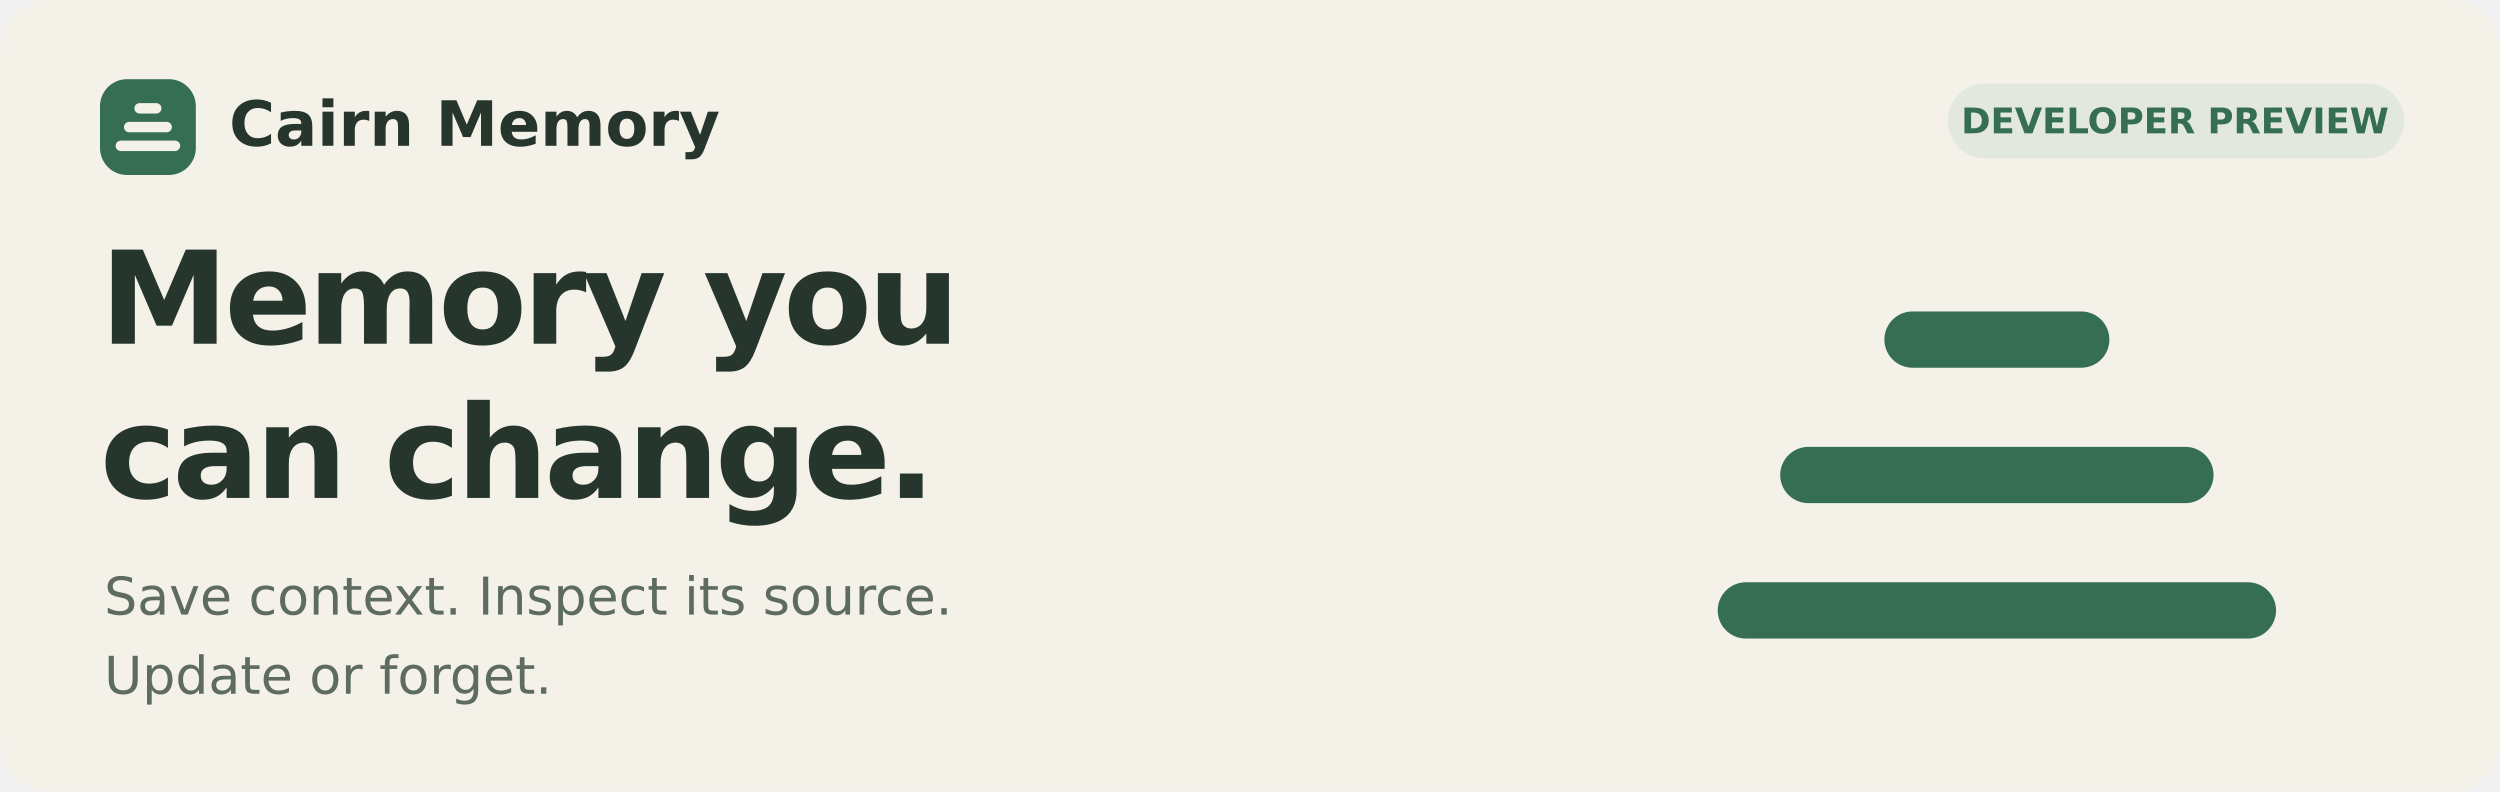
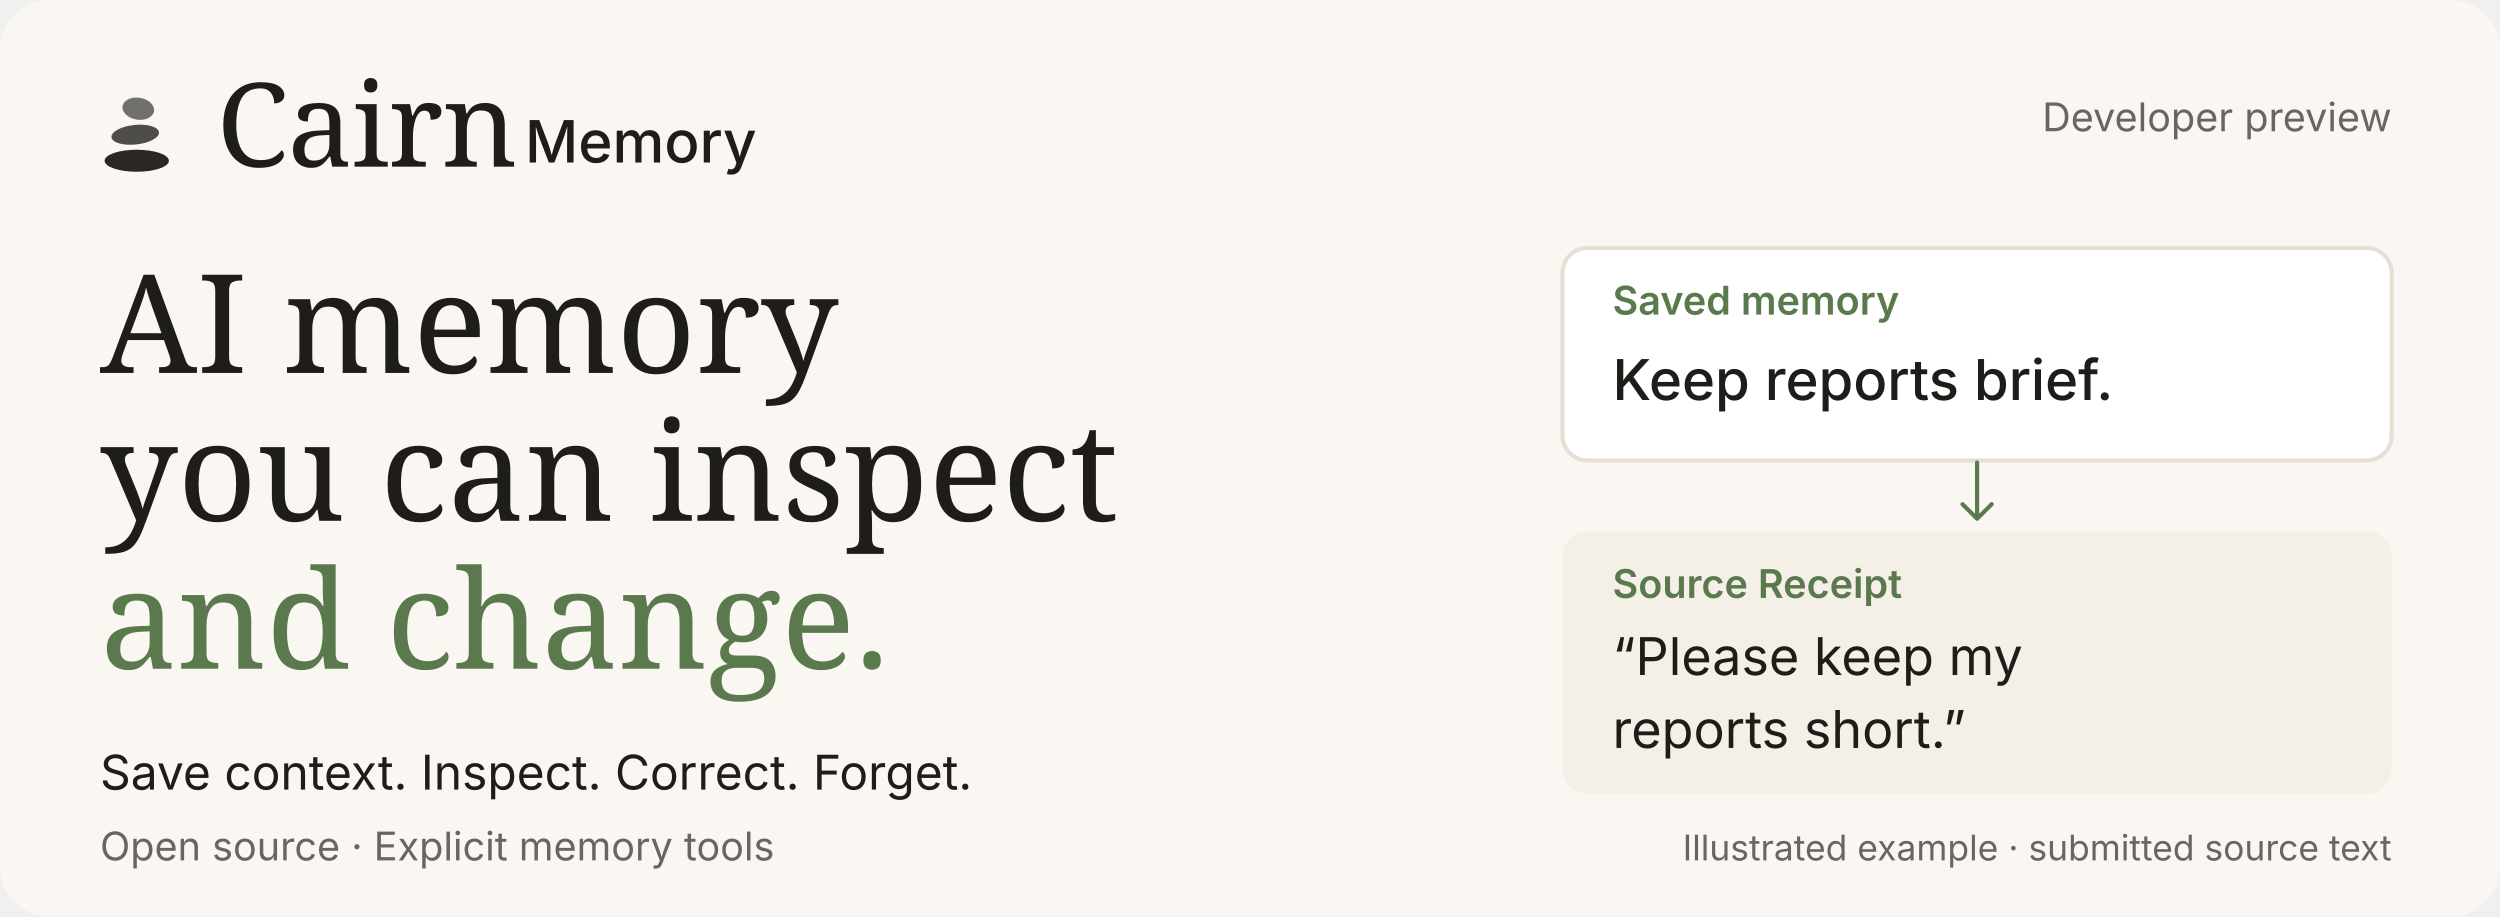
- <svg xmlns="http://www.w3.org/2000/svg" width="1200" height="380" viewBox="0 0 1200 380" role="img" aria-labelledby="title desc">
-   <rect width="1200" height="380" rx="24" fill="#f4f1e9" />
-   <g font-family="DejaVu Sans, Arial, sans-serif" fill="#26362d">
-     <rect x="48" y="38" width="46" height="46" rx="13" fill="#356d55" />
-     <path d="M58 70h26M62 61h18M67 52h8" fill="none" stroke="#f4f1e9" stroke-width="5" stroke-linecap="round" />
-     <text x="110" y="70" font-size="30" font-weight="700">Cairn Memory</text>
-     <text x="48" y="165" font-size="62" font-weight="700" letter-spacing="-2">Memory you</text>
-     <text x="48" y="239" font-size="62" font-weight="700" letter-spacing="-2">can change.</text>
-     <text x="50" y="295" font-size="25" fill="#5d6b61">Save context. Inspect its source.</text>
-     <text x="50" y="333" font-size="25" fill="#5d6b61">Update or forget.</text>
-     <rect x="935" y="40" width="219" height="36" rx="18" fill="#e3e8de" />
-     <text x="1044" y="64" text-anchor="middle" font-size="17" font-weight="700" fill="#356d55">DEVELOPER PREVIEW</text>
+ <svg xmlns="http://www.w3.org/2000/svg" width="1200" height="440" viewBox="0 0 1200 440" role="img" aria-labelledby="title desc">
+   <rect width="1200" height="440" rx="24" fill="#FAF7F2" />
+   <g transform="translate(48 36) scale(1.47)" fill="#1F1D1A">
+     <ellipse cx="12" cy="28" rx="10.5" ry="3.6" opacity="0.95" />
+     <ellipse cx="11.5" cy="19.5" rx="7.8" ry="3.2" opacity="0.78" transform="rotate(-6 11.5 19.5)" />
+     <ellipse cx="12.5" cy="11" rx="5.2" ry="3.6" opacity="0.62" transform="rotate(9 12.5 11)" />
  </g>
-   <g fill="none" stroke="#356d55" stroke-width="27" stroke-linecap="round">
-     <path d="M838 293h241" />
-     <path d="M868 228h181" />
-     <path d="M918 163h81" />
+   <g fill="#1F1D1A" font-family="'EB Garamond', Georgia, serif" font-weight="400">
+     <text x="104" y="80" font-size="56" font-weight="500" letter-spacing="-0.5" style="font-feature-settings: 'lnum', 'onum';">Cairn</text>
+     <text x="48" y="179" font-size="66">AI memory</text>
+     <text x="48" y="250" font-size="66">you can inspect</text>
+     <text x="48" y="321" font-size="66" fill="#5A7A4E">and change.</text>
+   </g>
+   <g fill="#1F1D1A" font-family="Inter, Arial, sans-serif">
+     <text x="252" y="78" font-size="28" font-weight="500">Memory</text>
+     <text x="48" y="379" font-size="23">Save context. Inspect. Correct. Forget.</text>
+     <text x="48" y="413" font-size="19" fill="#6B6560">Open source · Explicit memory tools</text>
+     <text x="1148" y="63" text-anchor="end" font-size="19" fill="#6B6560">Developer preview</text>
+     <rect x="750" y="119" width="398" height="102" rx="12" fill="#FFFFFF" stroke="#E5DFD4" stroke-width="2" />
+     <text x="774" y="151" font-size="19" fill="#5A7A4E" font-weight="600">Saved memory</text>
+     <text x="774" y="192" font-size="27" font-weight="500">Keep reports brief.</text>
+     <path d="M949 222v27m-7-7 7 7 7-7" fill="none" stroke="#5A7A4E" stroke-width="2" stroke-linecap="round" stroke-linejoin="round" />
+     <rect x="750" y="255" width="398" height="126" rx="12" fill="#F4F0E8" />
+     <text x="774" y="287" font-size="19" fill="#5A7A4E" font-weight="600">Source Receipt</text>
+     <text x="774" y="324" font-size="25">“Please keep my</text>
+     <text x="774" y="359" font-size="25">reports short.”</text>
+     <text x="1148" y="413" text-anchor="end" font-size="17" fill="#6B6560">Illustrated example · submitted source text</text>
  </g>
</svg>
